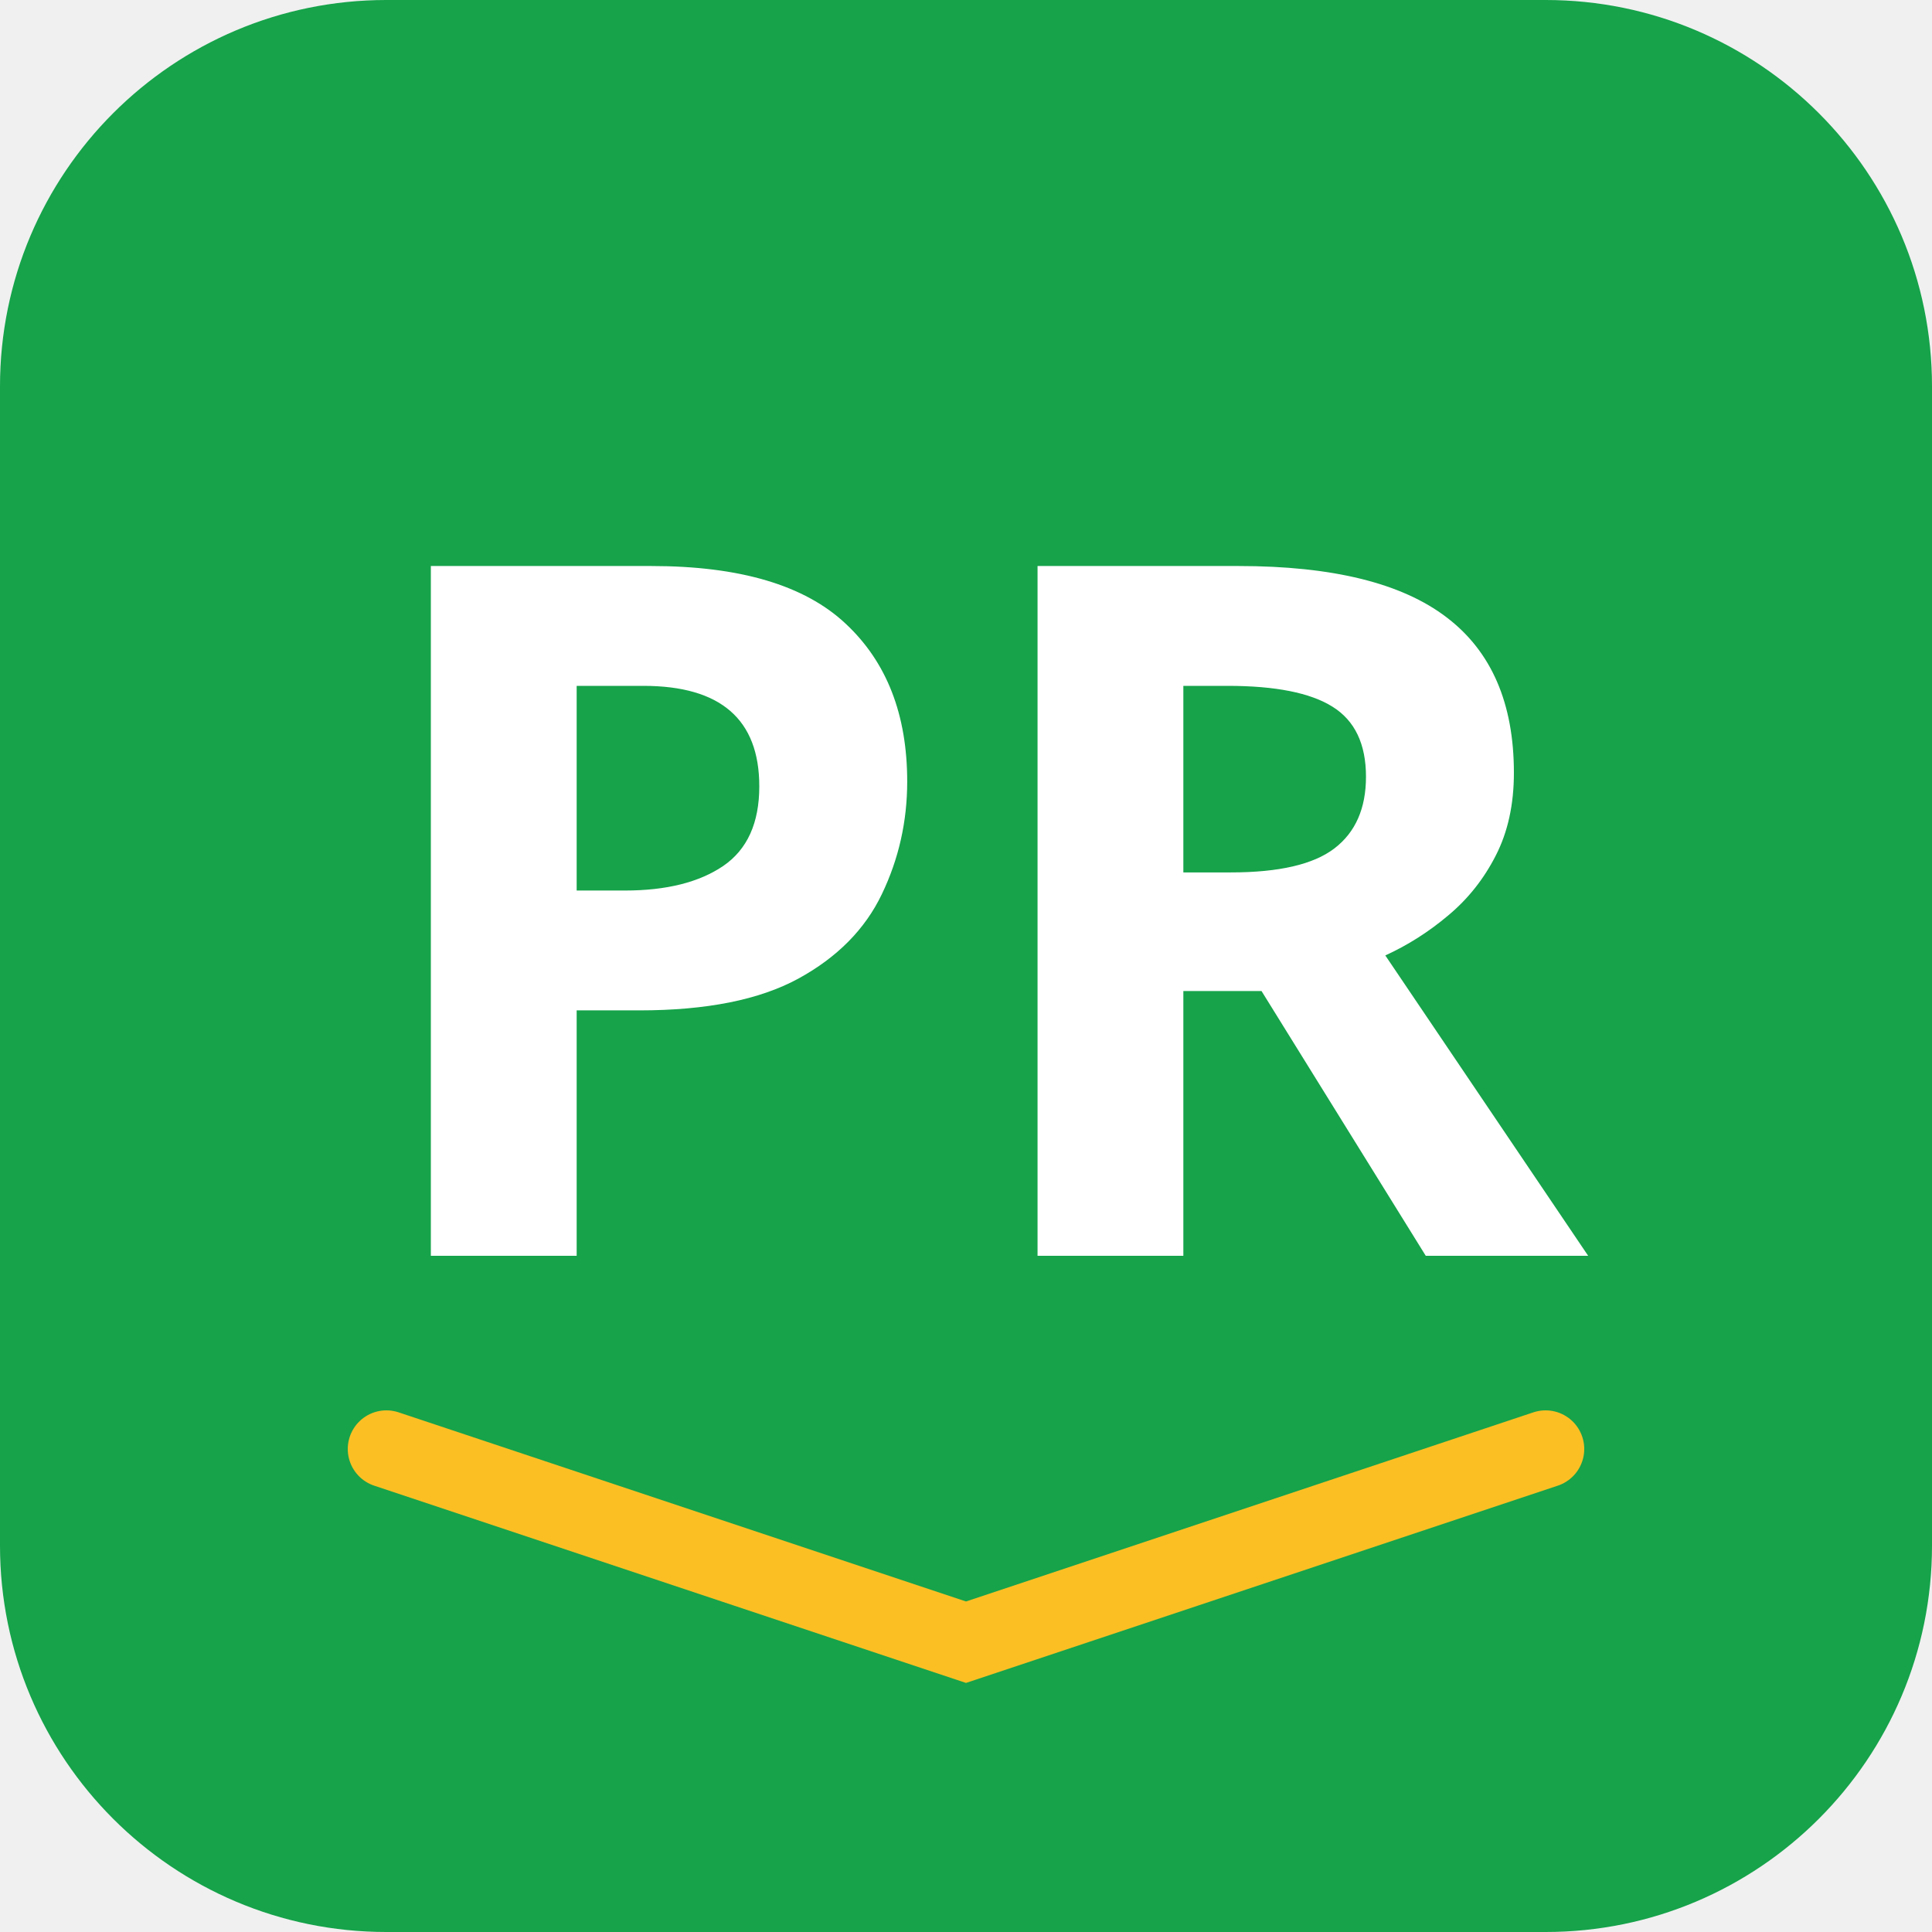
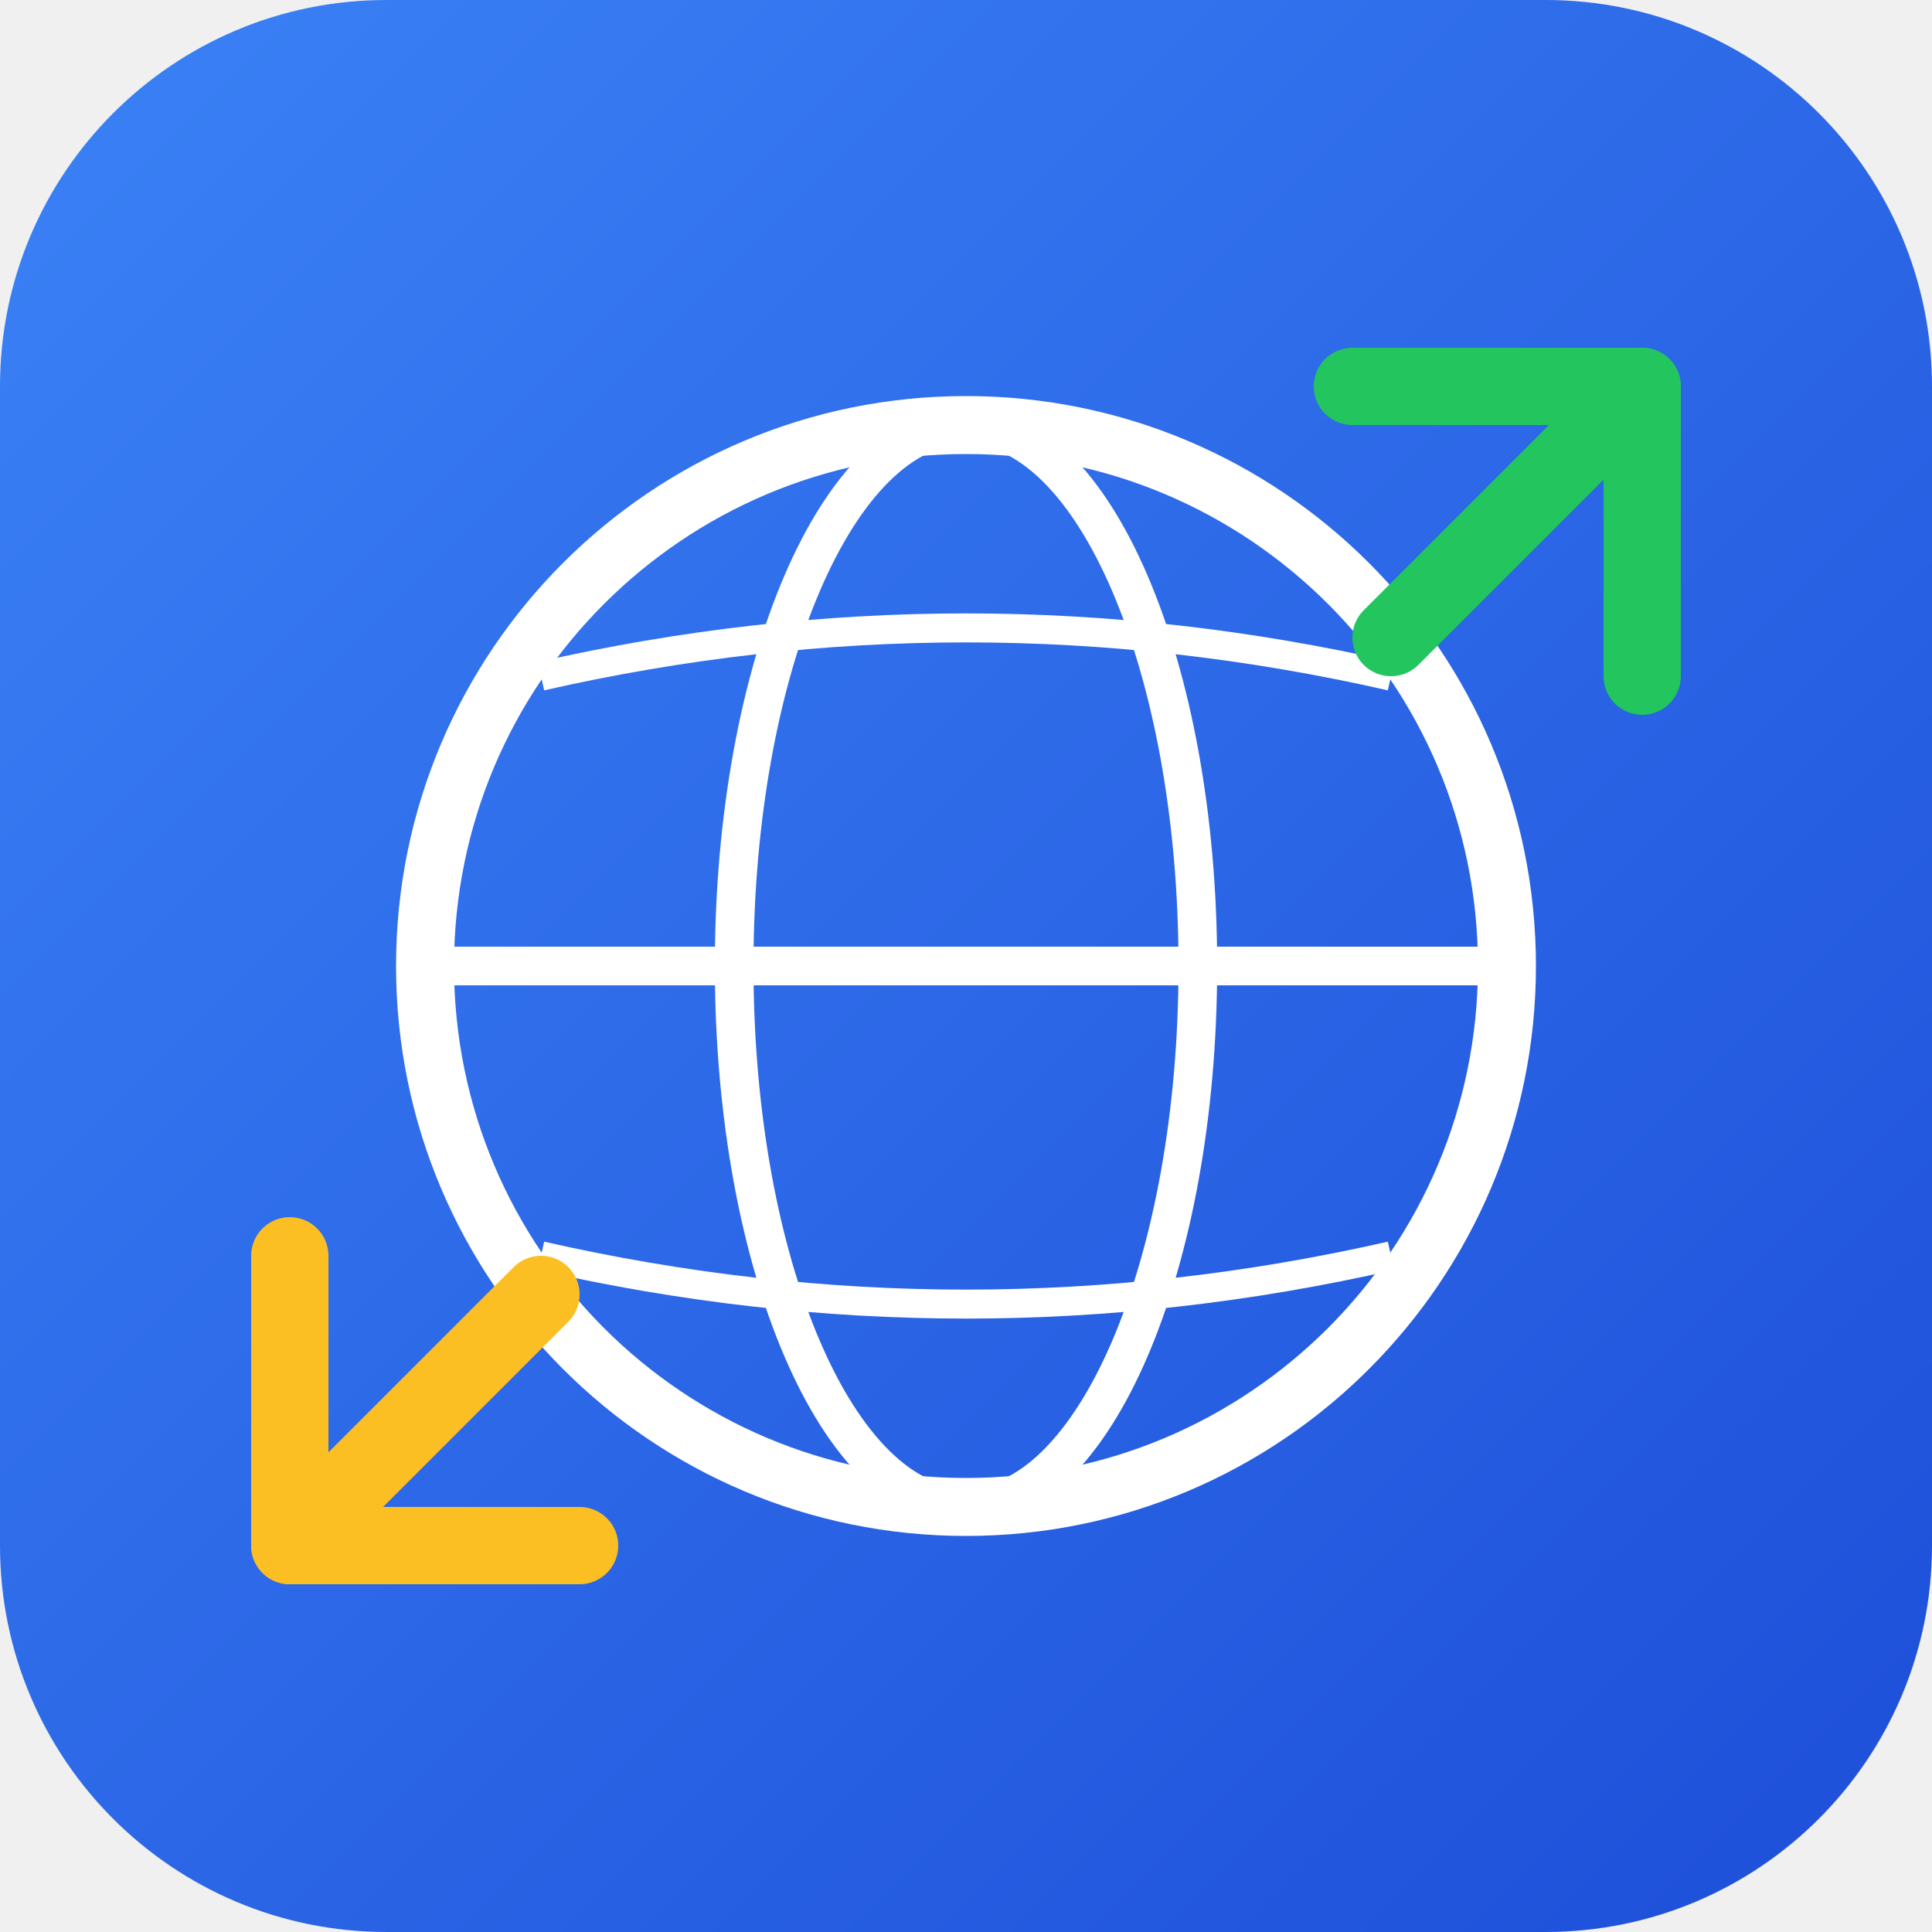
<svg xmlns="http://www.w3.org/2000/svg" viewBox="0 0 100 100">
-   <rect width="100" height="100" rx="20" fill="#16a34a" />
-   <text x="50" y="65" font-size="50" text-anchor="middle" fill="white" font-family="system-ui, sans-serif" font-weight="bold">PR</text>
-   <path d="M20 75 L50 85 L80 75" stroke="#fbbf24" stroke-width="4" fill="none" stroke-linecap="round" />
+   <defs>
+     <linearGradient id="globeGrad" x1="0%" y1="0%" x2="100%" y2="100%">
+       <stop offset="0%" style="stop-color:#3b82f6;stop-opacity:1" />
+       <stop offset="100%" style="stop-color:#1d4ed8;stop-opacity:1" />
+     </linearGradient>
+   </defs>
+   <rect width="100" height="100" rx="20" fill="url(#globeGrad)" />
+   <circle cx="50" cy="50" r="28" fill="none" stroke="white" stroke-width="3" />
+   <ellipse cx="50" cy="50" rx="12" ry="28" fill="none" stroke="white" stroke-width="2" />
+   <path d="M22 50 L78 50" stroke="white" stroke-width="2" />
+   <path d="M28 35 Q50 30 72 35" fill="none" stroke="white" stroke-width="1.5" />
+   <path d="M28 65 Q50 70 72 65" fill="none" stroke="white" stroke-width="1.5" />
+   <path d="M70 20 L85 20 L85 35" stroke="#22c55e" stroke-width="4" fill="none" stroke-linecap="round" stroke-linejoin="round" />
+   <path d="M85 20 L72 33" stroke="#22c55e" stroke-width="4" stroke-linecap="round" />
+   <path d="M30 80 L15 80 L15 65" stroke="#fbbf24" stroke-width="4" fill="none" stroke-linecap="round" stroke-linejoin="round" />
+   <path d="M15 80 L28 67" stroke="#fbbf24" stroke-width="4" stroke-linecap="round" />
</svg>
